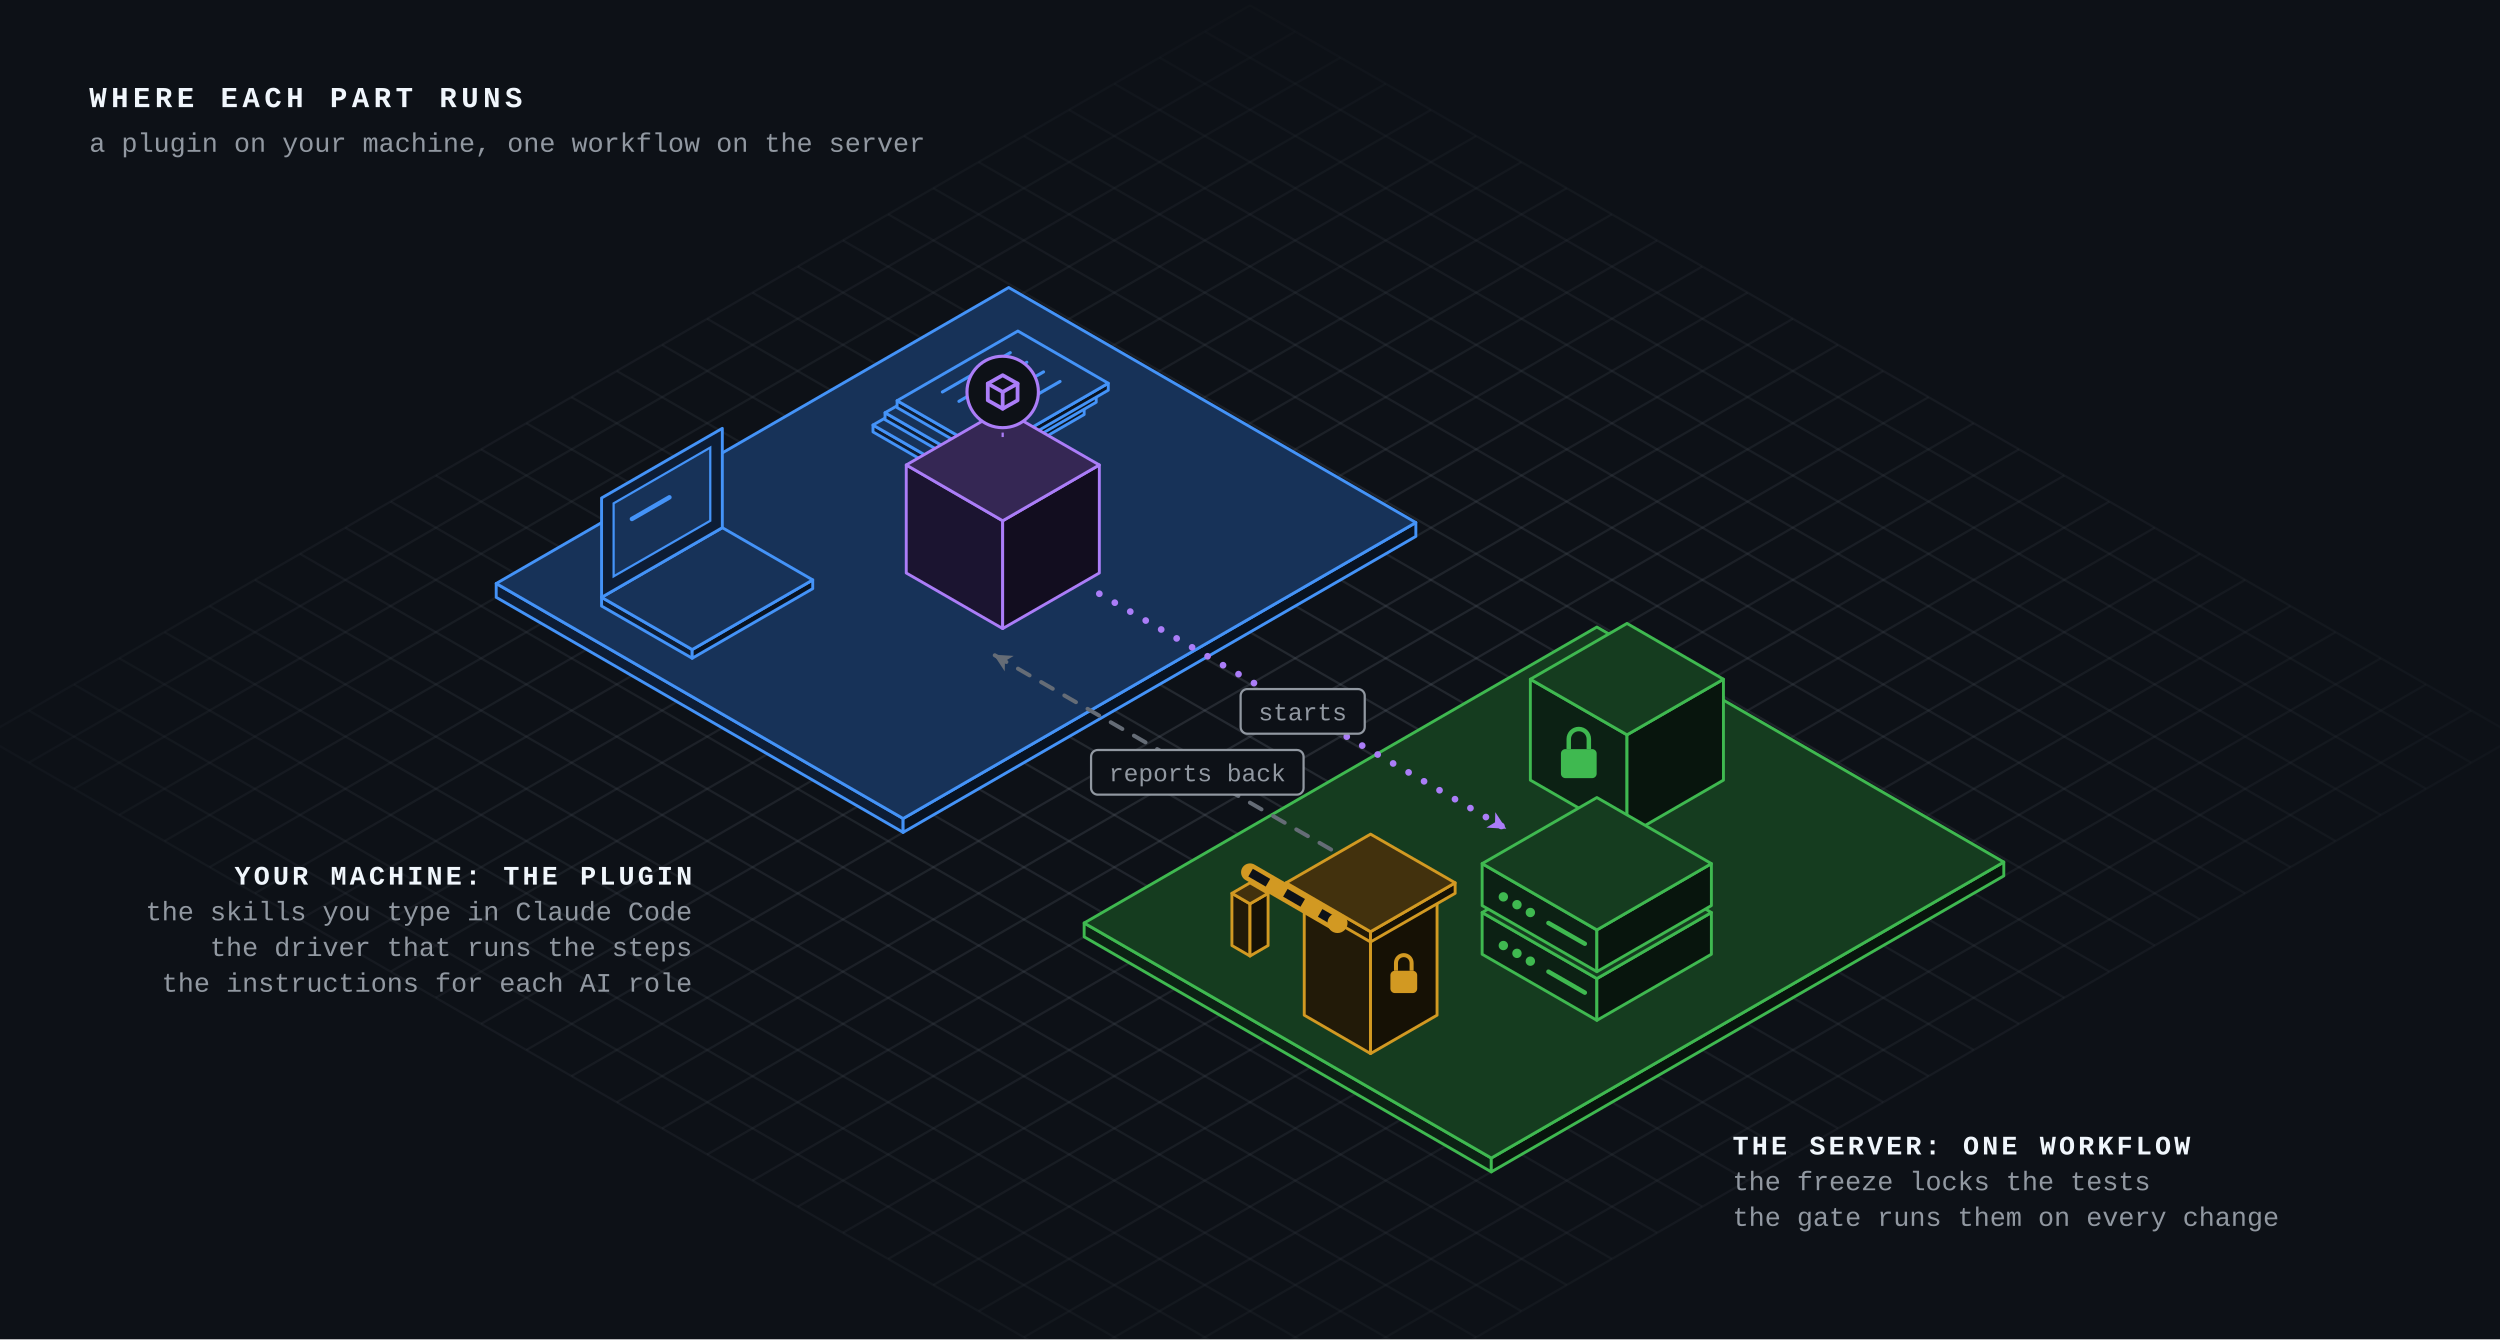
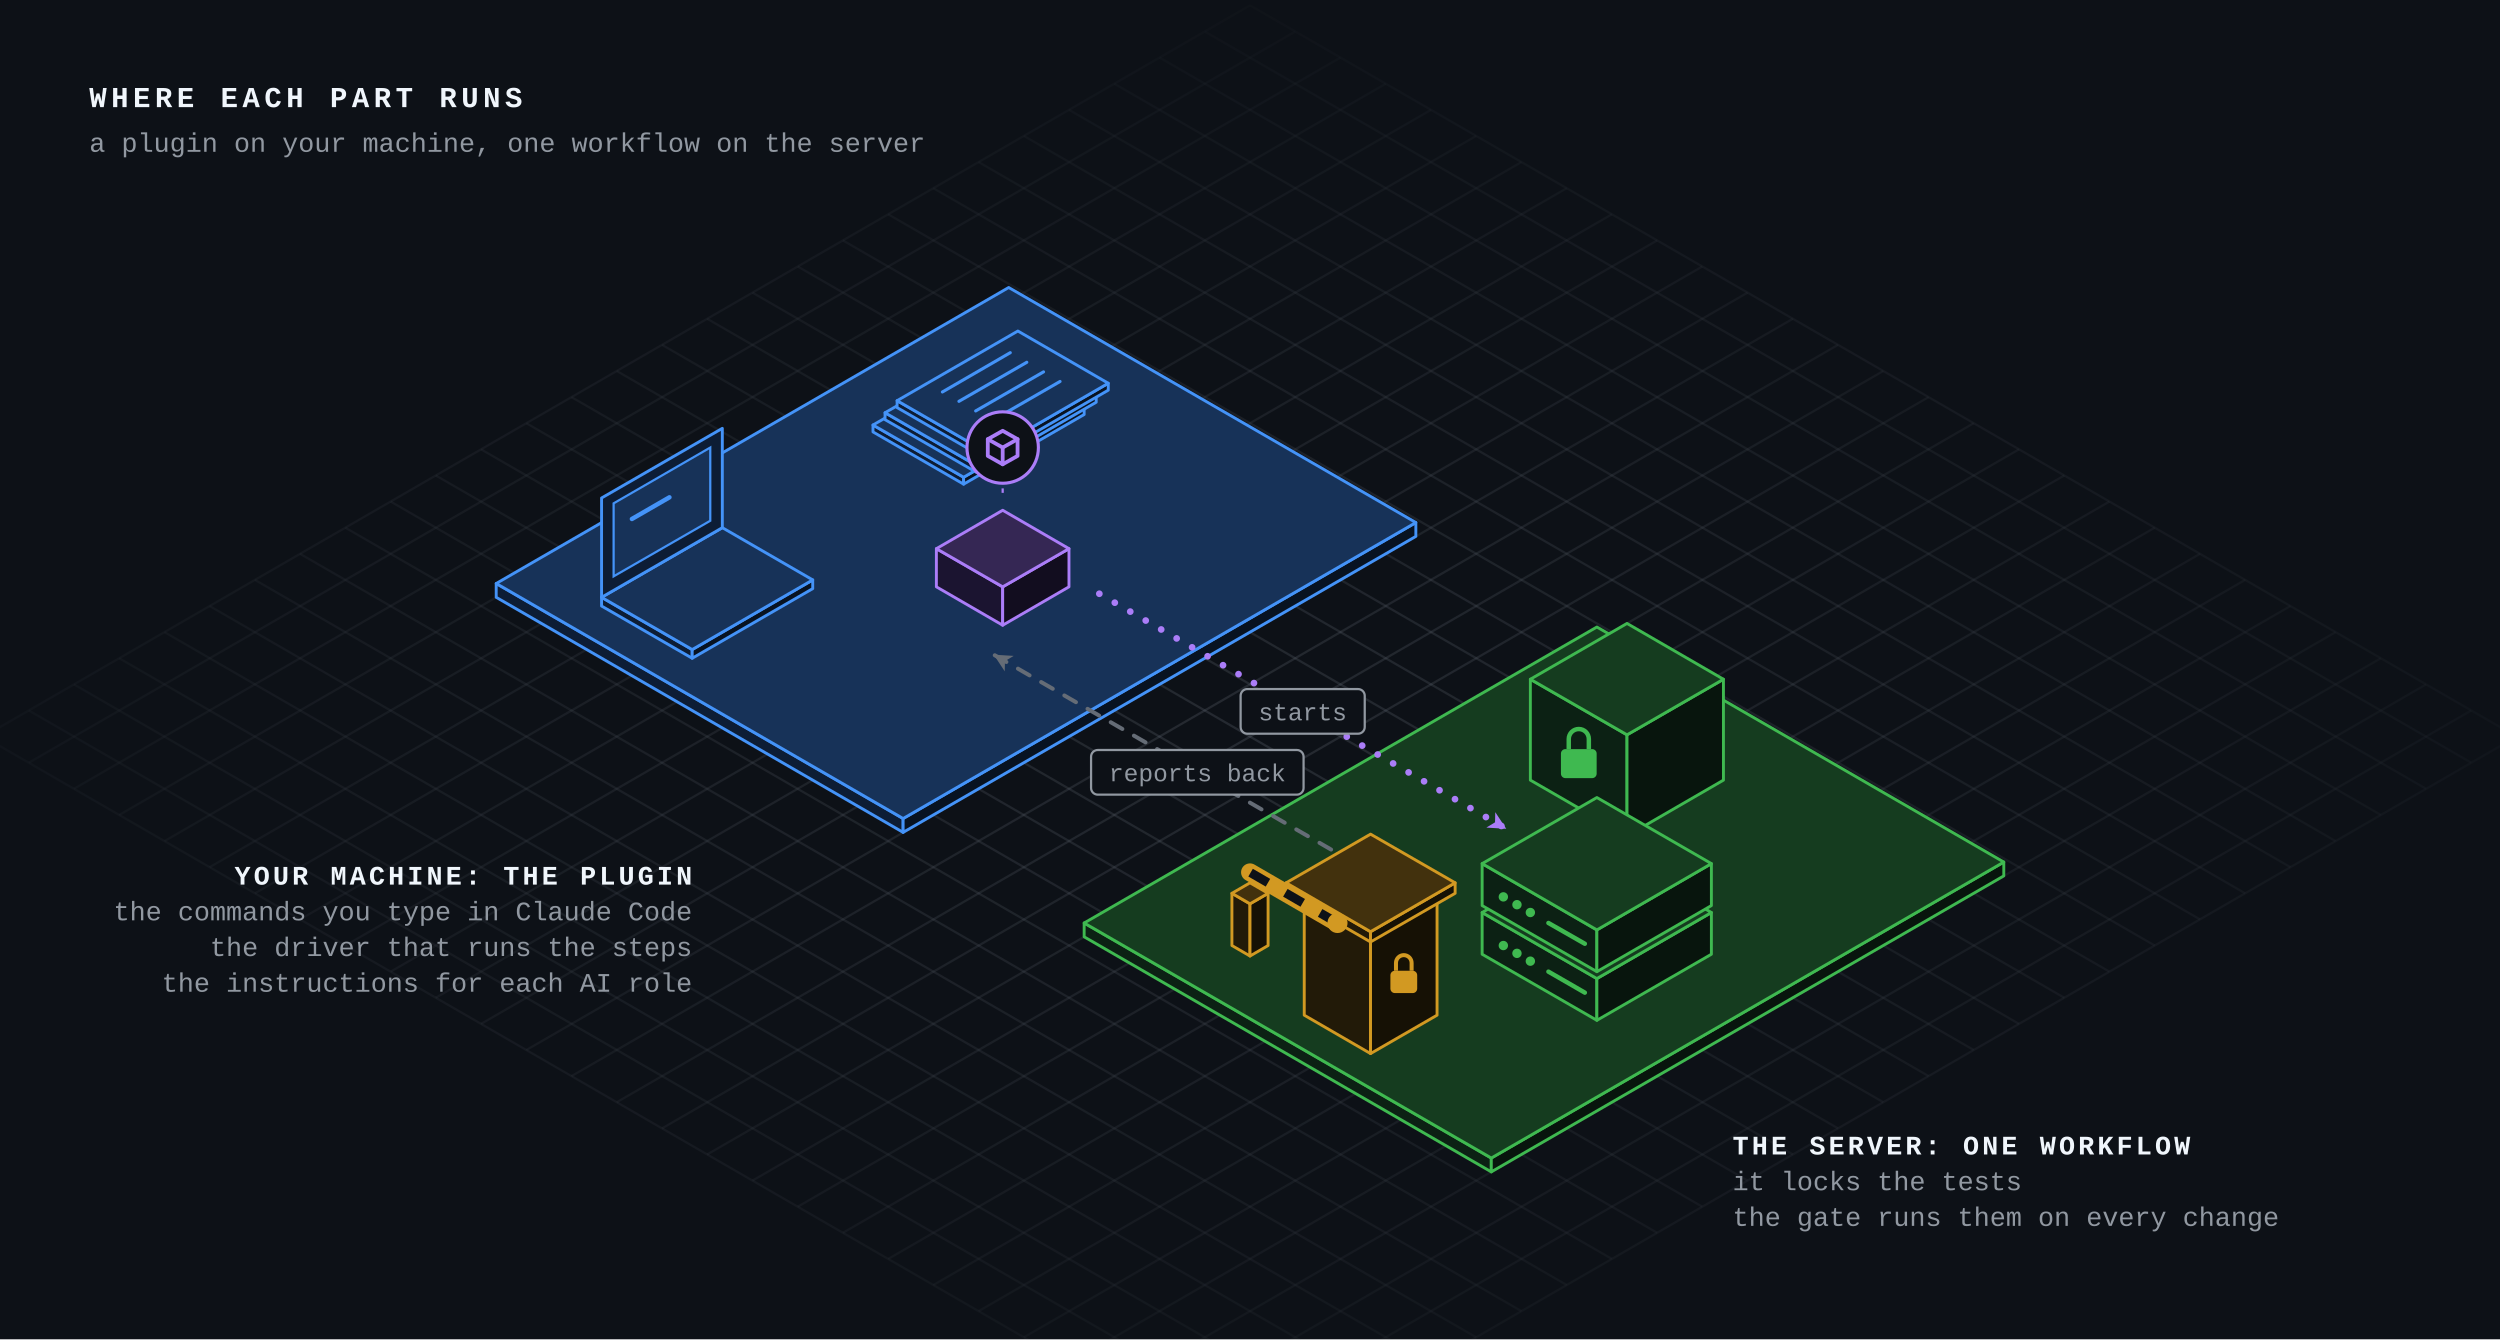
<svg xmlns="http://www.w3.org/2000/svg" viewBox="0 0 1120 600" width="1120" height="600" role="img" aria-labelledby="title desc" font-family="ui-monospace, SFMono-Regular, 'JetBrains Mono', 'Cascadia Mono', Menlo, Consolas, 'Liberation Mono', monospace">
  <defs>
    <radialGradient id="glow" cx="0.500" cy="0.550" r="0.6">
      <stop offset="0" stop-color="#fff" stop-opacity="1" />
      <stop offset="1" stop-color="#fff" stop-opacity="0" />
    </radialGradient>
    <mask id="fade">
      <rect width="1120" height="600" fill="url(#glow)" />
    </mask>
    <marker id="arrow-main" viewBox="0 0 10 10" refX="9" refY="5" markerWidth="10" markerHeight="10" markerUnits="userSpaceOnUse" orient="auto-start-reverse">
      <path d="M1,1 L9,5 L1,9 L3.2,5 z" fill="#ab7df8" />
    </marker>
    <marker id="arrow-side" viewBox="0 0 10 10" refX="9" refY="5" markerWidth="10" markerHeight="10" markerUnits="userSpaceOnUse" orient="auto-start-reverse">
      <path d="M1,1 L9,5 L1,9 L3.2,5 z" fill="#656c76" />
    </marker>
    <marker id="arrow-fail" viewBox="0 0 10 10" refX="9" refY="5" markerWidth="10" markerHeight="10" markerUnits="userSpaceOnUse" orient="auto-start-reverse">
      <path d="M1,1 L9,5 L1,9 L3.2,5 z" fill="#f85149" />
    </marker>
    <marker id="arrow-pass" viewBox="0 0 10 10" refX="9" refY="5" markerWidth="10" markerHeight="10" markerUnits="userSpaceOnUse" orient="auto-start-reverse">
      <path d="M1,1 L9,5 L1,9 L3.2,5 z" fill="#3fb950" />
    </marker>
  </defs>
  <style>.main{stroke-width:3;stroke-dasharray:0 8;animation:flow .8s linear infinite}.side{stroke-width:1.8;stroke-dasharray:6 6;animation:side 1.6s linear infinite}@keyframes flow{to{stroke-dashoffset:-8}}@keyframes side{to{stroke-dashoffset:-12}}@media (prefers-reduced-motion:reduce){.main,.side{animation:none}.ticket{display:none}}</style>
  <rect width="1120" height="600" fill="#0d1117" />
  <g mask="url(#fade)">
    <line x1="560.0" y1="2.4" x2="-7.4" y2="330.0" stroke="#656c76" stroke-opacity="0.28" stroke-width="1" />
    <line x1="560.0" y1="2.4" x2="1127.4" y2="330.0" stroke="#656c76" stroke-opacity="0.28" stroke-width="1" />
    <line x1="580.3" y1="14.1" x2="12.9" y2="341.7" stroke="#656c76" stroke-opacity="0.28" stroke-width="1" />
    <line x1="539.7" y1="14.1" x2="1107.1" y2="341.7" stroke="#656c76" stroke-opacity="0.28" stroke-width="1" />
    <line x1="600.5" y1="25.8" x2="33.1" y2="353.4" stroke="#656c76" stroke-opacity="0.28" stroke-width="1" />
    <line x1="519.5" y1="25.8" x2="1086.9" y2="353.4" stroke="#656c76" stroke-opacity="0.28" stroke-width="1" />
    <line x1="620.8" y1="37.5" x2="53.4" y2="365.1" stroke="#656c76" stroke-opacity="0.28" stroke-width="1" />
    <line x1="499.2" y1="37.5" x2="1066.6" y2="365.1" stroke="#656c76" stroke-opacity="0.28" stroke-width="1" />
    <line x1="641.1" y1="49.2" x2="73.7" y2="376.8" stroke="#656c76" stroke-opacity="0.28" stroke-width="1" />
    <line x1="478.9" y1="49.2" x2="1046.3" y2="376.8" stroke="#656c76" stroke-opacity="0.28" stroke-width="1" />
    <line x1="661.3" y1="60.9" x2="93.9" y2="388.5" stroke="#656c76" stroke-opacity="0.28" stroke-width="1" />
    <line x1="458.7" y1="60.9" x2="1026.1" y2="388.5" stroke="#656c76" stroke-opacity="0.28" stroke-width="1" />
    <line x1="681.6" y1="72.6" x2="114.2" y2="400.2" stroke="#656c76" stroke-opacity="0.28" stroke-width="1" />
    <line x1="438.4" y1="72.6" x2="1005.8" y2="400.2" stroke="#656c76" stroke-opacity="0.28" stroke-width="1" />
    <line x1="701.9" y1="84.3" x2="134.4" y2="411.9" stroke="#656c76" stroke-opacity="0.28" stroke-width="1" />
    <line x1="418.1" y1="84.3" x2="985.6" y2="411.9" stroke="#656c76" stroke-opacity="0.28" stroke-width="1" />
    <line x1="722.1" y1="96.0" x2="154.7" y2="423.6" stroke="#656c76" stroke-opacity="0.28" stroke-width="1" />
    <line x1="397.9" y1="96.0" x2="965.3" y2="423.6" stroke="#656c76" stroke-opacity="0.28" stroke-width="1" />
    <line x1="742.4" y1="107.7" x2="175.0" y2="435.3" stroke="#656c76" stroke-opacity="0.28" stroke-width="1" />
    <line x1="377.6" y1="107.7" x2="945.0" y2="435.3" stroke="#656c76" stroke-opacity="0.28" stroke-width="1" />
    <line x1="762.6" y1="119.4" x2="195.2" y2="447.0" stroke="#656c76" stroke-opacity="0.28" stroke-width="1" />
    <line x1="357.4" y1="119.4" x2="924.8" y2="447.0" stroke="#656c76" stroke-opacity="0.28" stroke-width="1" />
    <line x1="782.9" y1="131.1" x2="215.5" y2="458.7" stroke="#656c76" stroke-opacity="0.28" stroke-width="1" />
    <line x1="337.1" y1="131.1" x2="904.5" y2="458.7" stroke="#656c76" stroke-opacity="0.28" stroke-width="1" />
    <line x1="803.2" y1="142.8" x2="235.8" y2="470.4" stroke="#656c76" stroke-opacity="0.28" stroke-width="1" />
    <line x1="316.8" y1="142.8" x2="884.2" y2="470.4" stroke="#656c76" stroke-opacity="0.28" stroke-width="1" />
    <line x1="823.4" y1="154.5" x2="256.0" y2="482.1" stroke="#656c76" stroke-opacity="0.28" stroke-width="1" />
    <line x1="296.6" y1="154.5" x2="864.0" y2="482.1" stroke="#656c76" stroke-opacity="0.28" stroke-width="1" />
    <line x1="843.7" y1="166.2" x2="276.3" y2="493.8" stroke="#656c76" stroke-opacity="0.28" stroke-width="1" />
    <line x1="276.3" y1="166.2" x2="843.7" y2="493.8" stroke="#656c76" stroke-opacity="0.28" stroke-width="1" />
    <line x1="864.0" y1="177.9" x2="296.6" y2="505.5" stroke="#656c76" stroke-opacity="0.28" stroke-width="1" />
    <line x1="256.0" y1="177.9" x2="823.4" y2="505.5" stroke="#656c76" stroke-opacity="0.28" stroke-width="1" />
    <line x1="884.2" y1="189.6" x2="316.8" y2="517.2" stroke="#656c76" stroke-opacity="0.28" stroke-width="1" />
    <line x1="235.8" y1="189.6" x2="803.2" y2="517.2" stroke="#656c76" stroke-opacity="0.28" stroke-width="1" />
    <line x1="904.5" y1="201.3" x2="337.1" y2="528.9" stroke="#656c76" stroke-opacity="0.28" stroke-width="1" />
    <line x1="215.5" y1="201.3" x2="782.9" y2="528.9" stroke="#656c76" stroke-opacity="0.28" stroke-width="1" />
    <line x1="924.8" y1="213.0" x2="357.4" y2="540.6" stroke="#656c76" stroke-opacity="0.28" stroke-width="1" />
    <line x1="195.2" y1="213.0" x2="762.6" y2="540.6" stroke="#656c76" stroke-opacity="0.28" stroke-width="1" />
    <line x1="945.0" y1="224.7" x2="377.6" y2="552.3" stroke="#656c76" stroke-opacity="0.28" stroke-width="1" />
    <line x1="175.0" y1="224.7" x2="742.4" y2="552.3" stroke="#656c76" stroke-opacity="0.28" stroke-width="1" />
    <line x1="965.3" y1="236.4" x2="397.9" y2="564.0" stroke="#656c76" stroke-opacity="0.28" stroke-width="1" />
    <line x1="154.7" y1="236.4" x2="722.1" y2="564.0" stroke="#656c76" stroke-opacity="0.28" stroke-width="1" />
    <line x1="985.6" y1="248.1" x2="418.1" y2="575.7" stroke="#656c76" stroke-opacity="0.28" stroke-width="1" />
    <line x1="134.4" y1="248.1" x2="701.9" y2="575.7" stroke="#656c76" stroke-opacity="0.28" stroke-width="1" />
    <line x1="1005.8" y1="259.8" x2="438.4" y2="587.4" stroke="#656c76" stroke-opacity="0.28" stroke-width="1" />
    <line x1="114.2" y1="259.8" x2="681.6" y2="587.4" stroke="#656c76" stroke-opacity="0.28" stroke-width="1" />
    <line x1="1026.1" y1="271.5" x2="458.7" y2="599.1" stroke="#656c76" stroke-opacity="0.28" stroke-width="1" />
    <line x1="93.9" y1="271.5" x2="661.3" y2="599.1" stroke="#656c76" stroke-opacity="0.28" stroke-width="1" />
    <line x1="1046.3" y1="283.2" x2="478.9" y2="610.8" stroke="#656c76" stroke-opacity="0.28" stroke-width="1" />
    <line x1="73.7" y1="283.2" x2="641.1" y2="610.8" stroke="#656c76" stroke-opacity="0.28" stroke-width="1" />
    <line x1="1066.6" y1="294.9" x2="499.2" y2="622.5" stroke="#656c76" stroke-opacity="0.28" stroke-width="1" />
    <line x1="53.4" y1="294.9" x2="620.8" y2="622.5" stroke="#656c76" stroke-opacity="0.28" stroke-width="1" />
    <line x1="1086.9" y1="306.6" x2="519.5" y2="634.2" stroke="#656c76" stroke-opacity="0.28" stroke-width="1" />
    <line x1="33.1" y1="306.6" x2="600.5" y2="634.2" stroke="#656c76" stroke-opacity="0.28" stroke-width="1" />
    <line x1="1107.1" y1="318.3" x2="539.7" y2="645.9" stroke="#656c76" stroke-opacity="0.28" stroke-width="1" />
    <line x1="12.9" y1="318.3" x2="580.3" y2="645.9" stroke="#656c76" stroke-opacity="0.28" stroke-width="1" />
    <line x1="1127.4" y1="330.0" x2="560.0" y2="657.6" stroke="#656c76" stroke-opacity="0.28" stroke-width="1" />
    <line x1="-7.4" y1="330.0" x2="560.0" y2="657.6" stroke="#656c76" stroke-opacity="0.28" stroke-width="1" />
  </g>
  <polygon points="222.3,261.4 404.6,366.7 404.6,372.9 222.3,267.6" fill="#0d1d35" stroke="#4493f8" stroke-width="1.3" stroke-linejoin="round" />
  <polygon points="404.6,366.7 634.3,234.1 634.3,240.3 404.6,372.9" fill="#081322" stroke="#4493f8" stroke-width="1.3" stroke-linejoin="round" />
  <polygon points="222.3,261.4 404.6,366.7 634.3,234.1 451.9,128.8" fill="#173258" stroke="#4493f8" stroke-width="1.3" stroke-linejoin="round" />
  <polygon points="485.7,413.5 668.1,518.8 668.1,525.0 485.7,419.7" fill="#0c2114" stroke="#3fb950" stroke-width="1.3" stroke-linejoin="round" />
  <polygon points="668.1,518.8 897.7,386.2 897.7,392.4 668.1,525.0" fill="#08150d" stroke="#3fb950" stroke-width="1.3" stroke-linejoin="round" />
  <polygon points="485.7,413.5 668.1,518.8 897.7,386.2 715.4,280.9" fill="#153c1f" stroke="#3fb950" stroke-width="1.3" stroke-linejoin="round" />
  <polyline class="main" points="492.5,266.0 674.8,371.3" fill="none" stroke="#ab7df8" stroke-linecap="round" stroke-linejoin="round" marker-end="url(#arrow-main)" />
  <polyline class="side" points="627.5,398.6 445.2,293.3" fill="none" stroke="#656c76" stroke-linecap="round" stroke-linejoin="round" marker-end="url(#arrow-side)" />
+   <polygon points="391.1,190.4 431.7,213.8 431.7,216.9 391.1,193.5" fill="#0d1d35" stroke="#4493f8" stroke-width="1.3" stroke-linejoin="round" />
+   <polygon points="431.7,213.8 485.7,182.6 485.7,185.7 431.7,216.9" fill="#081322" stroke="#4493f8" stroke-width="1.3" stroke-linejoin="round" />
+   <polygon points="391.1,190.4 431.7,213.8 485.7,182.6 445.2,159.2" fill="#173258" stroke="#4493f8" stroke-width="1.3" stroke-linejoin="round" />
+   <polygon points="396.5,184.9 437.1,208.3 437.1,211.4 396.5,188.0" fill="#0d1d35" stroke="#4493f8" stroke-width="1.3" stroke-linejoin="round" />
+   <polygon points="437.1,208.3 491.1,177.1 491.1,180.2 437.1,211.4" fill="#081322" stroke="#4493f8" stroke-width="1.3" stroke-linejoin="round" />
+   <polygon points="396.5,184.9 437.1,208.3 491.1,177.1 450.6,153.7" fill="#173258" stroke="#4493f8" stroke-width="1.3" stroke-linejoin="round" />
+   <polygon points="401.9,179.5 442.5,202.9 442.5,206.0 401.9,182.6" fill="#0d1d35" stroke="#4493f8" stroke-width="1.3" stroke-linejoin="round" />
+   <polygon points="442.5,202.9 496.5,171.7 496.5,174.8 442.5,206.0" fill="#081322" stroke="#4493f8" stroke-width="1.3" stroke-linejoin="round" />
+   <polygon points="401.9,179.5 442.5,202.9 496.5,171.7 456.0,148.3" fill="#173258" stroke="#4493f8" stroke-width="1.3" stroke-linejoin="round" />
+   <line x1="452.6" y1="158.0" x2="422.2" y2="175.6" stroke="#4493f8" stroke-width="1.4" stroke-linecap="round" />
+   <line x1="460.0" y1="162.3" x2="429.6" y2="179.8" stroke="#4493f8" stroke-width="1.4" stroke-linecap="round" />
+   <line x1="467.5" y1="166.6" x2="437.1" y2="184.1" stroke="#4493f8" stroke-width="1.4" stroke-linecap="round" />
+   <line x1="474.9" y1="170.9" x2="444.5" y2="188.4" stroke="#4493f8" stroke-width="1.4" stroke-linecap="round" />
+   <polygon points="419.5,245.8 449.2,262.9 449.2,280.1 419.5,262.9" fill="#1b1430" stroke="#ab7df8" stroke-width="1.3" stroke-linejoin="round" />
+   <polygon points="449.2,262.9 478.9,245.8 478.9,262.9 449.2,280.1" fill="#120d1f" stroke="#ab7df8" stroke-width="1.3" stroke-linejoin="round" />
+   <polygon points="419.5,245.8 449.2,262.9 478.9,245.8 449.2,228.6" fill="#352754" stroke="#ab7df8" stroke-width="1.3" stroke-linejoin="round" />
+   <line x1="449.2" y1="220.8" x2="449.2" y2="216.5" stroke="#ab7df8" stroke-width="1" stroke-dasharray="2 3" />
+   <circle cx="449.2" cy="200.5" r="16" fill="#0d1117" stroke="#ab7df8" stroke-width="1.4" />
+   <g transform="translate(439.2,190.5) scale(0.8333)" fill="none" stroke="#ab7df8" stroke-width="2.04" stroke-linecap="round" stroke-linejoin="round">
+     <path d="M12 3l8 4.5v9L12 21l-8-4.5v-9z" />
+     <path d="M4 7.5l8 4.5l8-4.5" />
+     <path d="M12 12v9" />
+   </g>
+   <polygon points="269.5,267.6 310.1,291.0 310.1,294.9 269.5,271.5" fill="#0d1d35" stroke="#4493f8" stroke-width="1.3" stroke-linejoin="round" />
+   <polygon points="310.1,291.0 364.1,259.8 364.1,263.7 310.1,294.9" fill="#081322" stroke="#4493f8" stroke-width="1.3" stroke-linejoin="round" />
+   <polygon points="269.5,267.6 310.1,291.0 364.1,259.8 323.6,236.4" fill="#173258" stroke="#4493f8" stroke-width="1.3" stroke-linejoin="round" />
+   <polygon points="323.6,236.4 269.5,267.6 269.5,223.1 323.6,191.9" fill="#0d1d35" stroke="#4493f8" stroke-width="1.3" stroke-linejoin="round" />
+   <polygon points="318.2,233.3 274.9,258.2 274.9,225.5 318.2,200.5" fill="#173258" stroke="#4493f8" stroke-width="1" />
+   <line x1="283.1" y1="232.5" x2="299.9" y2="222.8" stroke="#4493f8" stroke-width="2" stroke-linecap="round" />
  <polygon points="685.6,304.3 728.9,329.2 728.9,374.5 685.6,349.5" fill="#0c2114" stroke="#3fb950" stroke-width="1.3" stroke-linejoin="round" />
  <polygon points="728.9,329.2 772.1,304.3 772.1,349.5 728.9,374.5" fill="#08150d" stroke="#3fb950" stroke-width="1.3" stroke-linejoin="round" />
  <polygon points="685.6,304.3 728.9,329.2 772.1,304.3 728.9,279.3" fill="#153c1f" stroke="#3fb950" stroke-width="1.3" stroke-linejoin="round" />
  <rect x="699.3" y="335.6" width="16" height="13" rx="2" fill="#3fb950" />
  <path d="M702.8,335.6 v-4.5 a4.5,4.5 0 0 1 9,0 v4.5" fill="none" stroke="#3fb950" stroke-width="2" />
  <polygon points="664.0,408.8 715.4,438.4 715.4,457.1 664.0,427.5" fill="#0c2114" stroke="#3fb950" stroke-width="1.3" stroke-linejoin="round" />
  <polygon points="715.4,438.4 766.7,408.8 766.7,427.5 715.4,457.1" fill="#08150d" stroke="#3fb950" stroke-width="1.3" stroke-linejoin="round" />
  <polygon points="664.0,408.8 715.4,438.4 766.7,408.8 715.4,379.1" fill="#153c1f" stroke="#3fb950" stroke-width="1.3" stroke-linejoin="round" />
  <circle cx="673.5" cy="423.6" r="2.1" fill="#3fb950" />
  <circle cx="679.6" cy="427.1" r="2.1" fill="#3fb950" />
  <circle cx="685.6" cy="430.6" r="2.1" fill="#3fb950" />
  <line x1="693.7" y1="435.3" x2="710.0" y2="444.7" stroke="#3fb950" stroke-width="2" stroke-linecap="round" />
  <polygon points="664.0,386.9 715.4,416.6 715.4,435.3 664.0,405.7" fill="#0c2114" stroke="#3fb950" stroke-width="1.3" stroke-linejoin="round" />
  <polygon points="715.4,416.6 766.7,386.9 766.7,405.7 715.4,435.3" fill="#08150d" stroke="#3fb950" stroke-width="1.3" stroke-linejoin="round" />
  <polygon points="664.0,386.9 715.4,416.6 766.7,386.9 715.4,357.3" fill="#153c1f" stroke="#3fb950" stroke-width="1.3" stroke-linejoin="round" />
  <circle cx="673.5" cy="401.8" r="2.1" fill="#3fb950" />
  <circle cx="679.6" cy="405.3" r="2.1" fill="#3fb950" />
  <circle cx="685.6" cy="408.8" r="2.1" fill="#3fb950" />
  <line x1="693.7" y1="413.5" x2="710.0" y2="422.8" stroke="#3fb950" stroke-width="2" stroke-linecap="round" />
  <polygon points="584.3,400.2 614.0,417.4 614.0,472.0 584.3,454.8" fill="#221a08" stroke="#d29922" stroke-width="1.3" stroke-linejoin="round" />
  <polygon points="614.0,417.4 643.8,400.2 643.8,454.8 614.0,472.0" fill="#161105" stroke="#d29922" stroke-width="1.3" stroke-linejoin="round" />
  <polygon points="584.3,400.2 614.0,417.4 643.8,400.2 614.0,383.0" fill="#42310d" stroke="#d29922" stroke-width="1.3" stroke-linejoin="round" />
  <polygon points="576.2,395.5 614.0,417.4 614.0,422.0 576.2,400.2" fill="#221a08" stroke="#d29922" stroke-width="1.3" stroke-linejoin="round" />
  <polygon points="614.0,417.4 651.9,395.5 651.9,400.2 614.0,422.0" fill="#161105" stroke="#d29922" stroke-width="1.3" stroke-linejoin="round" />
  <polygon points="576.2,395.5 614.0,417.4 651.9,395.5 614.0,373.7" fill="#42310d" stroke="#d29922" stroke-width="1.3" stroke-linejoin="round" />
  <rect x="622.9" y="434.9" width="12" height="10" rx="2" fill="#d29922" />
  <path d="M625.4,434.9 v-3.5 a3.5,3.5 0 0 1 7,0 v3.5" fill="none" stroke="#d29922" stroke-width="1.8" />
  <polygon points="551.9,400.2 560.0,404.9 560.0,428.3 551.9,423.6" fill="#221a08" stroke="#d29922" stroke-width="1.3" stroke-linejoin="round" />
  <polygon points="560.0,404.9 568.1,400.2 568.1,423.6 560.0,428.3" fill="#161105" stroke="#d29922" stroke-width="1.3" stroke-linejoin="round" />
  <polygon points="551.9,400.2 560.0,404.9 568.1,400.2 560.0,395.5" fill="#42310d" stroke="#d29922" stroke-width="1.3" stroke-linejoin="round" />
  <g class="still" style="transform-origin:599.2px 413.5px">
    <line x1="599.2" y1="413.5" x2="560.0" y2="390.8" stroke="#d29922" stroke-width="8" stroke-linecap="round" />
    <line x1="599.2" y1="413.5" x2="560.0" y2="390.8" stroke="#0d1117" stroke-width="4" stroke-dasharray="9 9" />
  </g>
  <circle cx="599.2" cy="413.5" r="4.5" fill="#d29922" />
-   <polygon points="391.1,190.4 431.7,213.8 431.7,216.9 391.1,193.5" fill="#0d1d35" stroke="#4493f8" stroke-width="1.3" stroke-linejoin="round" />
-   <polygon points="431.7,213.8 485.7,182.6 485.7,185.7 431.7,216.9" fill="#081322" stroke="#4493f8" stroke-width="1.3" stroke-linejoin="round" />
-   <polygon points="391.1,190.4 431.7,213.8 485.7,182.6 445.2,159.2" fill="#173258" stroke="#4493f8" stroke-width="1.3" stroke-linejoin="round" />
-   <polygon points="396.5,184.9 437.1,208.3 437.1,211.4 396.5,188.0" fill="#0d1d35" stroke="#4493f8" stroke-width="1.3" stroke-linejoin="round" />
-   <polygon points="437.1,208.3 491.1,177.1 491.1,180.2 437.1,211.4" fill="#081322" stroke="#4493f8" stroke-width="1.3" stroke-linejoin="round" />
-   <polygon points="396.5,184.9 437.1,208.3 491.1,177.1 450.6,153.7" fill="#173258" stroke="#4493f8" stroke-width="1.3" stroke-linejoin="round" />
-   <polygon points="401.9,179.5 442.5,202.9 442.5,206.0 401.9,182.6" fill="#0d1d35" stroke="#4493f8" stroke-width="1.3" stroke-linejoin="round" />
-   <polygon points="442.5,202.9 496.5,171.7 496.5,174.8 442.5,206.0" fill="#081322" stroke="#4493f8" stroke-width="1.3" stroke-linejoin="round" />
-   <polygon points="401.9,179.5 442.5,202.9 496.5,171.7 456.0,148.3" fill="#173258" stroke="#4493f8" stroke-width="1.3" stroke-linejoin="round" />
-   <line x1="452.6" y1="158.0" x2="422.2" y2="175.6" stroke="#4493f8" stroke-width="1.4" stroke-linecap="round" />
-   <line x1="460.0" y1="162.3" x2="429.6" y2="179.8" stroke="#4493f8" stroke-width="1.4" stroke-linecap="round" />
-   <line x1="467.5" y1="166.6" x2="437.1" y2="184.1" stroke="#4493f8" stroke-width="1.4" stroke-linecap="round" />
-   <line x1="474.9" y1="170.9" x2="444.5" y2="188.4" stroke="#4493f8" stroke-width="1.4" stroke-linecap="round" />
-   <polygon points="406.0,208.3 449.2,233.3 449.2,281.6 406.0,256.7" fill="#1b1430" stroke="#ab7df8" stroke-width="1.3" stroke-linejoin="round" />
-   <polygon points="449.2,233.3 492.5,208.3 492.5,256.7 449.2,281.6" fill="#120d1f" stroke="#ab7df8" stroke-width="1.3" stroke-linejoin="round" />
-   <polygon points="406.0,208.3 449.2,233.3 492.5,208.3 449.2,183.4" fill="#352754" stroke="#ab7df8" stroke-width="1.3" stroke-linejoin="round" />
-   <line x1="449.2" y1="195.8" x2="449.2" y2="191.6" stroke="#ab7df8" stroke-width="1" stroke-dasharray="2 3" />
-   <circle cx="449.2" cy="175.6" r="16" fill="#0d1117" stroke="#ab7df8" stroke-width="1.4" />
-   <g transform="translate(439.2,165.6) scale(0.8333)" fill="none" stroke="#ab7df8" stroke-width="2.04" stroke-linecap="round" stroke-linejoin="round">
-     <path d="M12 3l8 4.5v9L12 21l-8-4.5v-9z" />
-     <path d="M4 7.5l8 4.5l8-4.5" />
-     <path d="M12 12v9" />
-   </g>
-   <polygon points="269.5,267.6 310.1,291.0 310.1,294.9 269.5,271.5" fill="#0d1d35" stroke="#4493f8" stroke-width="1.3" stroke-linejoin="round" />
-   <polygon points="310.1,291.0 364.1,259.8 364.1,263.7 310.1,294.9" fill="#081322" stroke="#4493f8" stroke-width="1.3" stroke-linejoin="round" />
-   <polygon points="269.5,267.6 310.1,291.0 364.1,259.8 323.6,236.4" fill="#173258" stroke="#4493f8" stroke-width="1.3" stroke-linejoin="round" />
-   <polygon points="323.6,236.4 269.5,267.6 269.5,223.1 323.6,191.9" fill="#0d1d35" stroke="#4493f8" stroke-width="1.3" stroke-linejoin="round" />
-   <polygon points="318.2,233.3 274.9,258.2 274.9,225.5 318.2,200.5" fill="#173258" stroke="#4493f8" stroke-width="1" />
-   <line x1="283.1" y1="232.5" x2="299.9" y2="222.8" stroke="#4493f8" stroke-width="2" stroke-linecap="round" />
  <text x="40" y="48" font-size="13" font-weight="700" letter-spacing="2" fill="#f0f6fc">WHERE EACH PART RUNS</text>
  <text x="40" y="68" font-size="12" fill="#9198a1">a plugin on your machine, one workflow on the server</text>
  <rect x="555.8" y="308.7" width="55.6" height="20" rx="3" fill="#0d1117" stroke="#9198a1" />
  <text x="583.6" y="322.7" text-anchor="middle" font-size="11" fill="#9198a1">starts</text>
  <rect x="488.8" y="336.0" width="95.2" height="20" rx="3" fill="#0d1117" stroke="#9198a1" />
  <text x="536.4" y="350.0" text-anchor="middle" font-size="11" fill="#9198a1">reports back</text>
  <text x="310.1" y="396.3" text-anchor="end" font-size="12" font-weight="700" letter-spacing="1.4" fill="#f0f6fc">YOUR MACHINE: THE PLUGIN</text>
-   <text x="310.1" y="412.3" text-anchor="end" font-size="12" fill="#9198a1">the skills you type in Claude Code</text>
+   <text x="310.1" y="412.3" text-anchor="end" font-size="12" fill="#9198a1">the commands you type in Claude Code</text>
  <text x="310.1" y="428.3" text-anchor="end" font-size="12" fill="#9198a1">the driver that runs the steps</text>
  <text x="310.1" y="444.3" text-anchor="end" font-size="12" fill="#9198a1">the instructions for each AI role</text>
  <text x="776.2" y="517.2" text-anchor="start" font-size="12" font-weight="700" letter-spacing="1.4" fill="#f0f6fc">THE SERVER: ONE WORKFLOW</text>
-   <text x="776.2" y="533.2" text-anchor="start" font-size="12" fill="#9198a1">the freeze locks the tests</text>
+   <text x="776.2" y="533.2" text-anchor="start" font-size="12" fill="#9198a1">it locks the tests</text>
  <text x="776.2" y="549.2" text-anchor="start" font-size="12" fill="#9198a1">the gate runs them on every change</text>
</svg>
